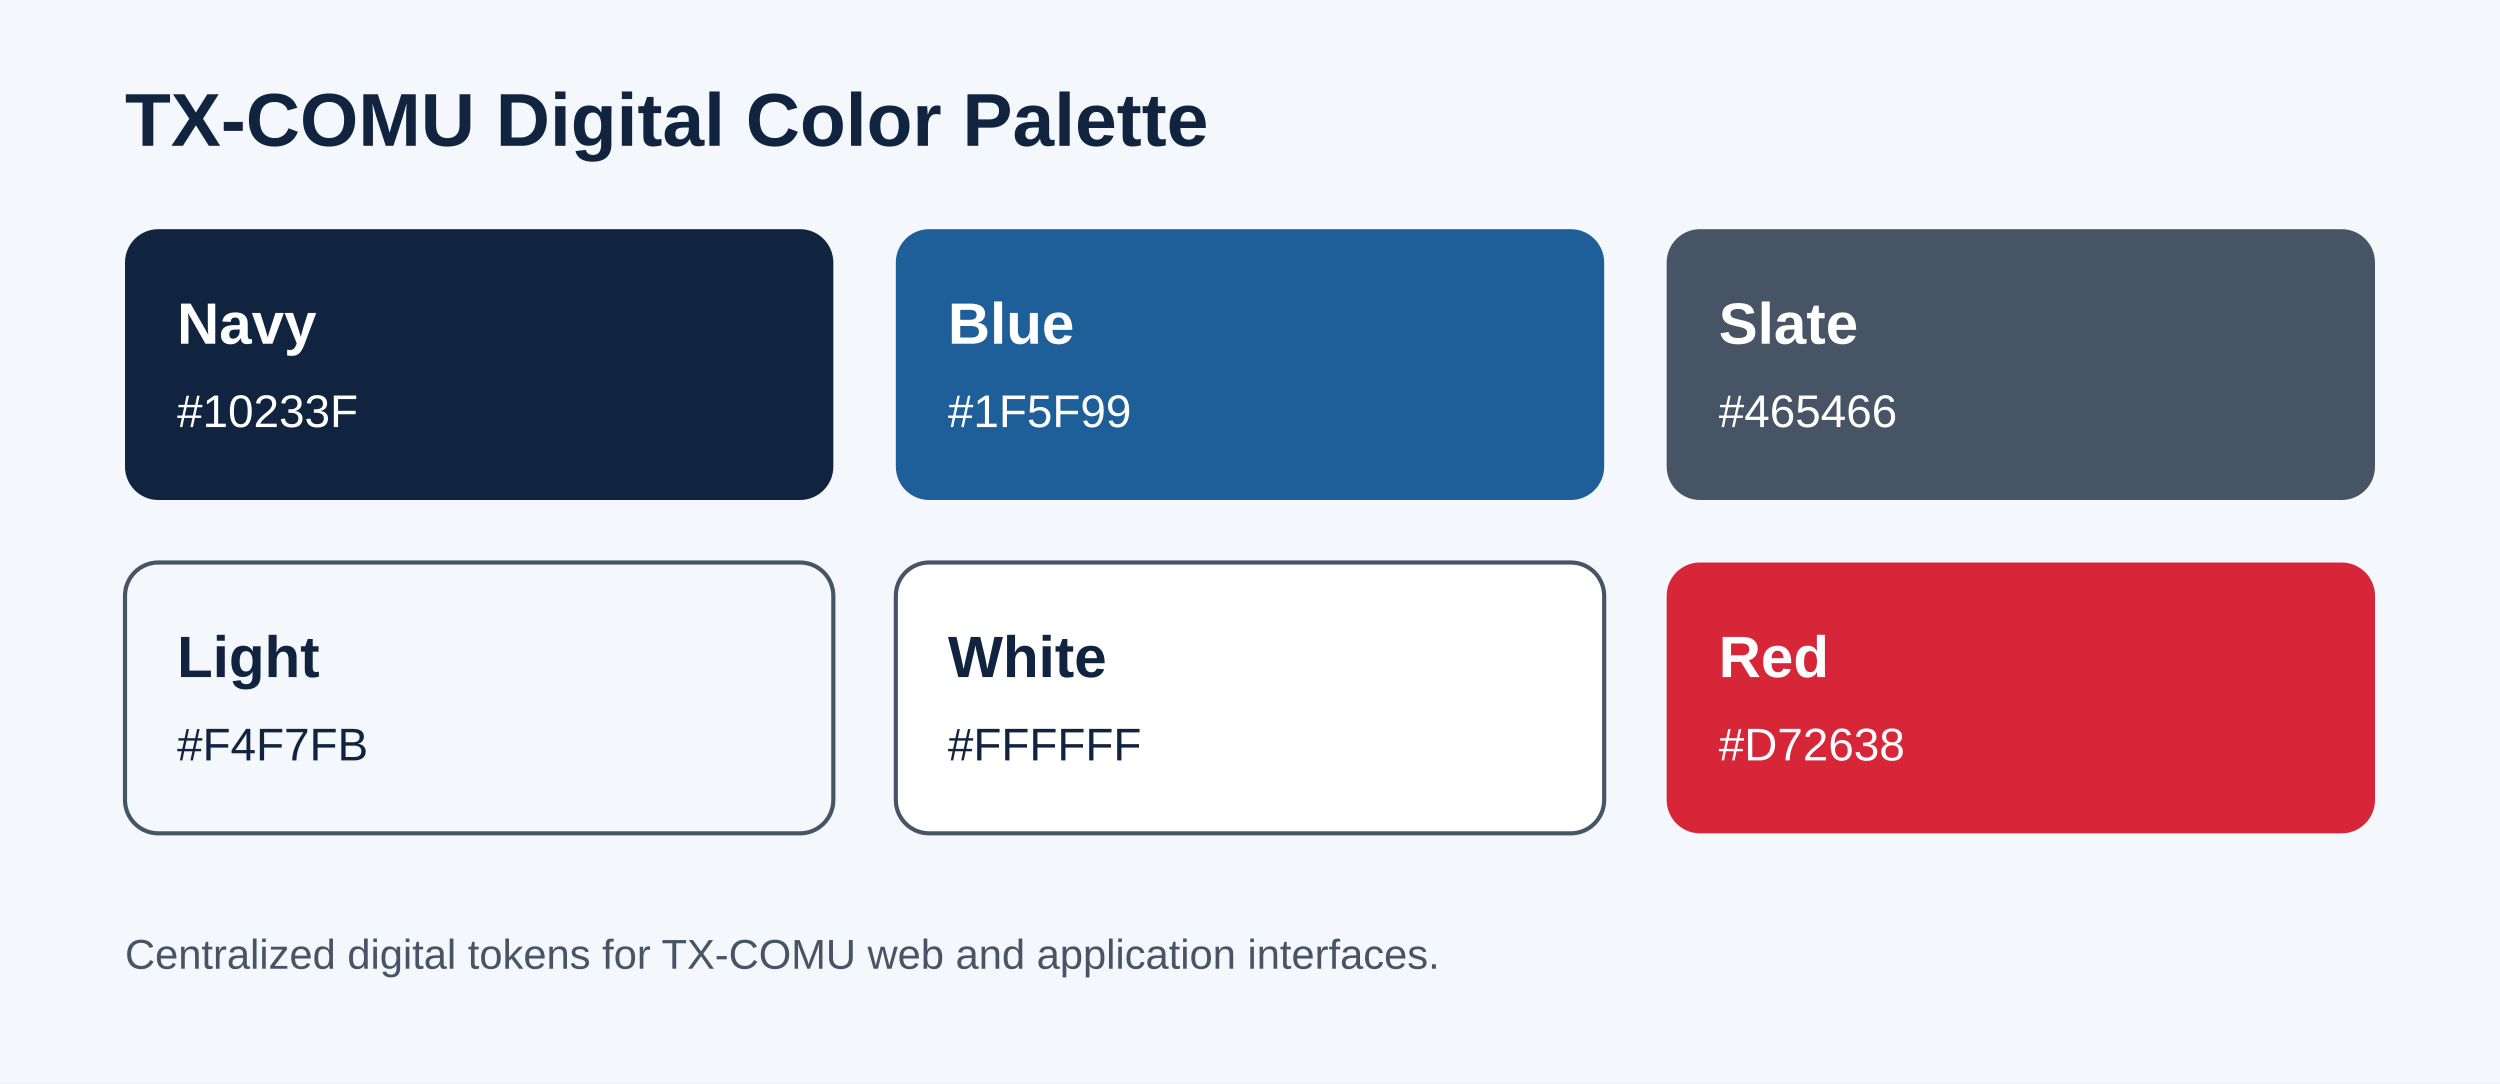
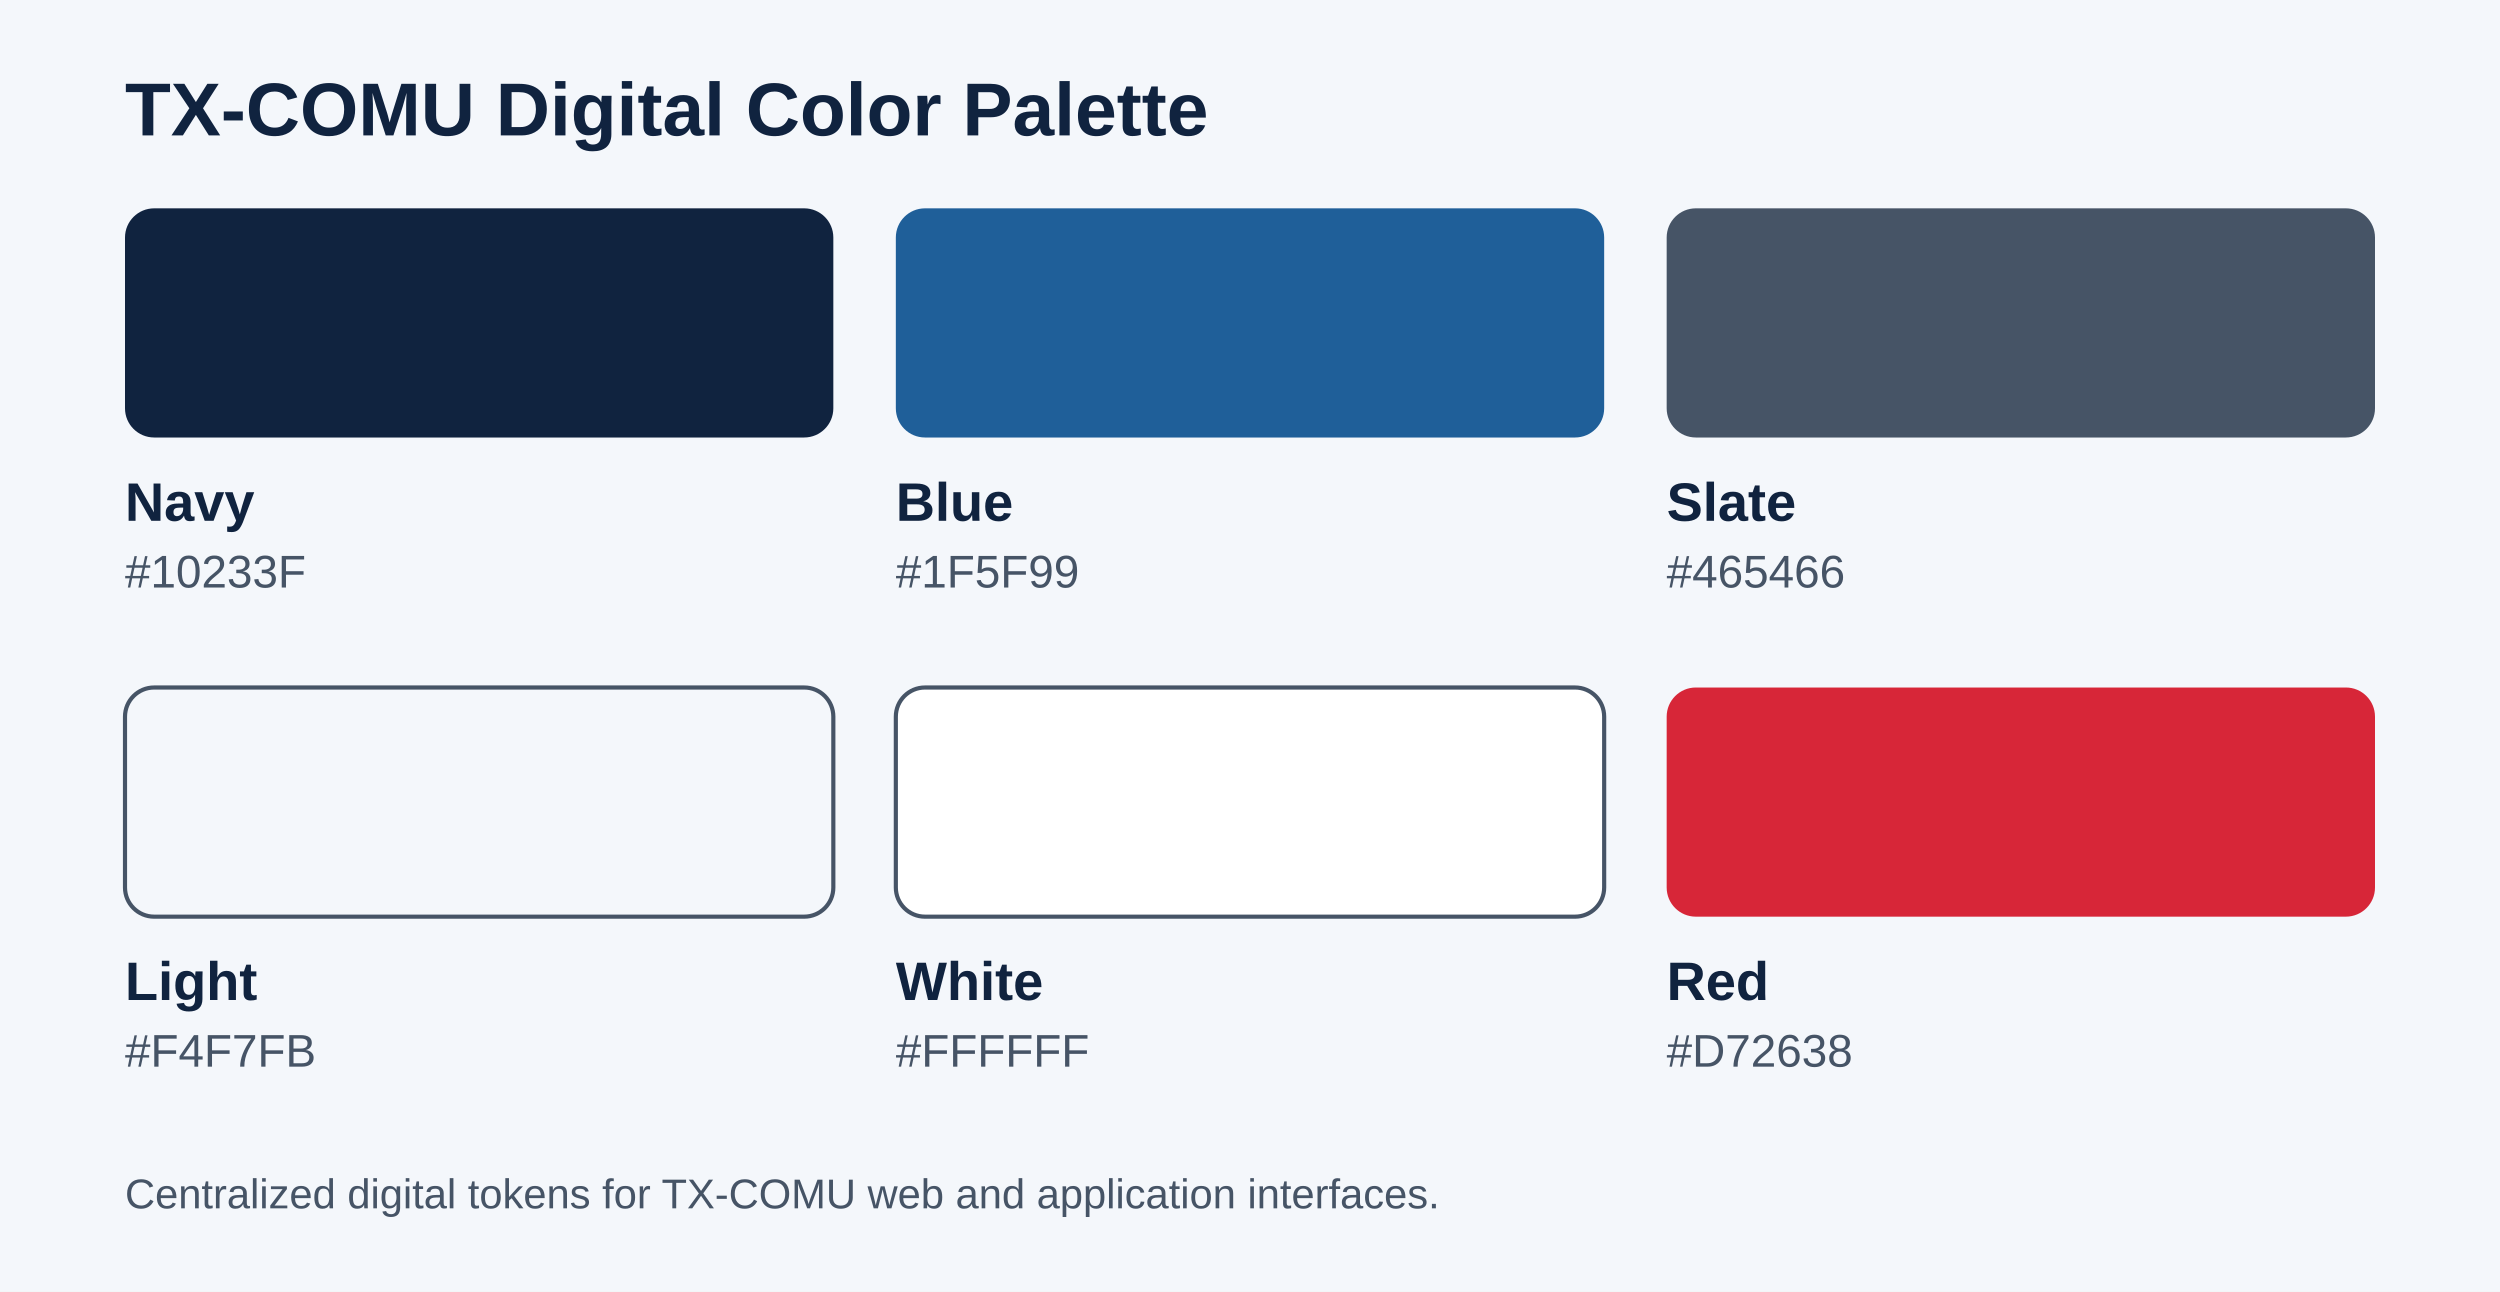
- <svg xmlns="http://www.w3.org/2000/svg" width="1200" height="520" viewBox="0 0 1200 520" role="img" aria-labelledby="title desc">
-   <rect width="1200" height="520" fill="#F4F7FB" />
-   <text x="60" y="70" fill="#10233F" font-family="Arial, Helvetica, sans-serif" font-size="36" font-weight="700">TX-COMU Digital Color Palette</text>
+ <svg xmlns="http://www.w3.org/2000/svg" width="1200" height="620" viewBox="0 0 1200 620" role="img" aria-labelledby="title desc">
+   <rect width="1200" height="620" fill="#F4F7FB" />
+   <text x="60" y="65" fill="#10233F" font-family="Arial, Helvetica, sans-serif" font-size="36" font-weight="700">TX-COMU Digital Color Palette</text>
  <g font-family="Arial, Helvetica, sans-serif">
-     <rect x="60" y="110" width="340" height="130" rx="16" fill="#10233F" />
-     <text x="85" y="165" fill="#FFFFFF" font-size="28" font-weight="700">Navy</text>
-     <text x="85" y="205" fill="#FFFFFF" font-size="22">#10233F</text>
-     <rect x="430" y="110" width="340" height="130" rx="16" fill="#1F5F99" />
-     <text x="455" y="165" fill="#FFFFFF" font-size="28" font-weight="700">Blue</text>
-     <text x="455" y="205" fill="#FFFFFF" font-size="22">#1F5F99</text>
-     <rect x="800" y="110" width="340" height="130" rx="16" fill="#465466" />
-     <text x="825" y="165" fill="#FFFFFF" font-size="28" font-weight="700">Slate</text>
-     <text x="825" y="205" fill="#FFFFFF" font-size="22">#465466</text>
-     <rect x="60" y="270" width="340" height="130" rx="16" fill="#F4F7FB" stroke="#465466" stroke-width="2" />
-     <text x="85" y="325" fill="#10233F" font-size="28" font-weight="700">Light</text>
-     <text x="85" y="365" fill="#10233F" font-size="22">#F4F7FB</text>
-     <rect x="430" y="270" width="340" height="130" rx="16" fill="#FFFFFF" stroke="#465466" stroke-width="2" />
-     <text x="455" y="325" fill="#10233F" font-size="28" font-weight="700">White</text>
-     <text x="455" y="365" fill="#10233F" font-size="22">#FFFFFF</text>
-     <rect x="800" y="270" width="340" height="130" rx="16" fill="#D72638" />
-     <text x="825" y="325" fill="#FFFFFF" font-size="28" font-weight="700">Red</text>
-     <text x="825" y="365" fill="#FFFFFF" font-size="22">#D72638</text>
-     <text x="60" y="465" fill="#465466" font-size="20">Centralized digital tokens for TX-COMU web and application interfaces.</text>
+     <rect x="60" y="100" width="340" height="110" rx="14" fill="#10233F" />
+     <text x="60" y="250" fill="#10233F" font-size="26" font-weight="700">Navy</text>
+     <text x="60" y="282" fill="#465466" font-size="22">#10233F</text>
+     <rect x="430" y="100" width="340" height="110" rx="14" fill="#1F5F99" />
+     <text x="430" y="250" fill="#10233F" font-size="26" font-weight="700">Blue</text>
+     <text x="430" y="282" fill="#465466" font-size="22">#1F5F99</text>
+     <rect x="800" y="100" width="340" height="110" rx="14" fill="#465466" />
+     <text x="800" y="250" fill="#10233F" font-size="26" font-weight="700">Slate</text>
+     <text x="800" y="282" fill="#465466" font-size="22">#465466</text>
+     <rect x="60" y="330" width="340" height="110" rx="14" fill="#F4F7FB" stroke="#465466" stroke-width="2" />
+     <text x="60" y="480" fill="#10233F" font-size="26" font-weight="700">Light</text>
+     <text x="60" y="512" fill="#465466" font-size="22">#F4F7FB</text>
+     <rect x="430" y="330" width="340" height="110" rx="14" fill="#FFFFFF" stroke="#465466" stroke-width="2" />
+     <text x="430" y="480" fill="#10233F" font-size="26" font-weight="700">White</text>
+     <text x="430" y="512" fill="#465466" font-size="22">#FFFFFF</text>
+     <rect x="800" y="330" width="340" height="110" rx="14" fill="#D72638" />
+     <text x="800" y="480" fill="#10233F" font-size="26" font-weight="700">Red</text>
+     <text x="800" y="512" fill="#465466" font-size="22">#D72638</text>
+     <text x="60" y="580" fill="#465466" font-size="20">Centralized digital tokens for TX-COMU web and application interfaces.</text>
  </g>
</svg>
